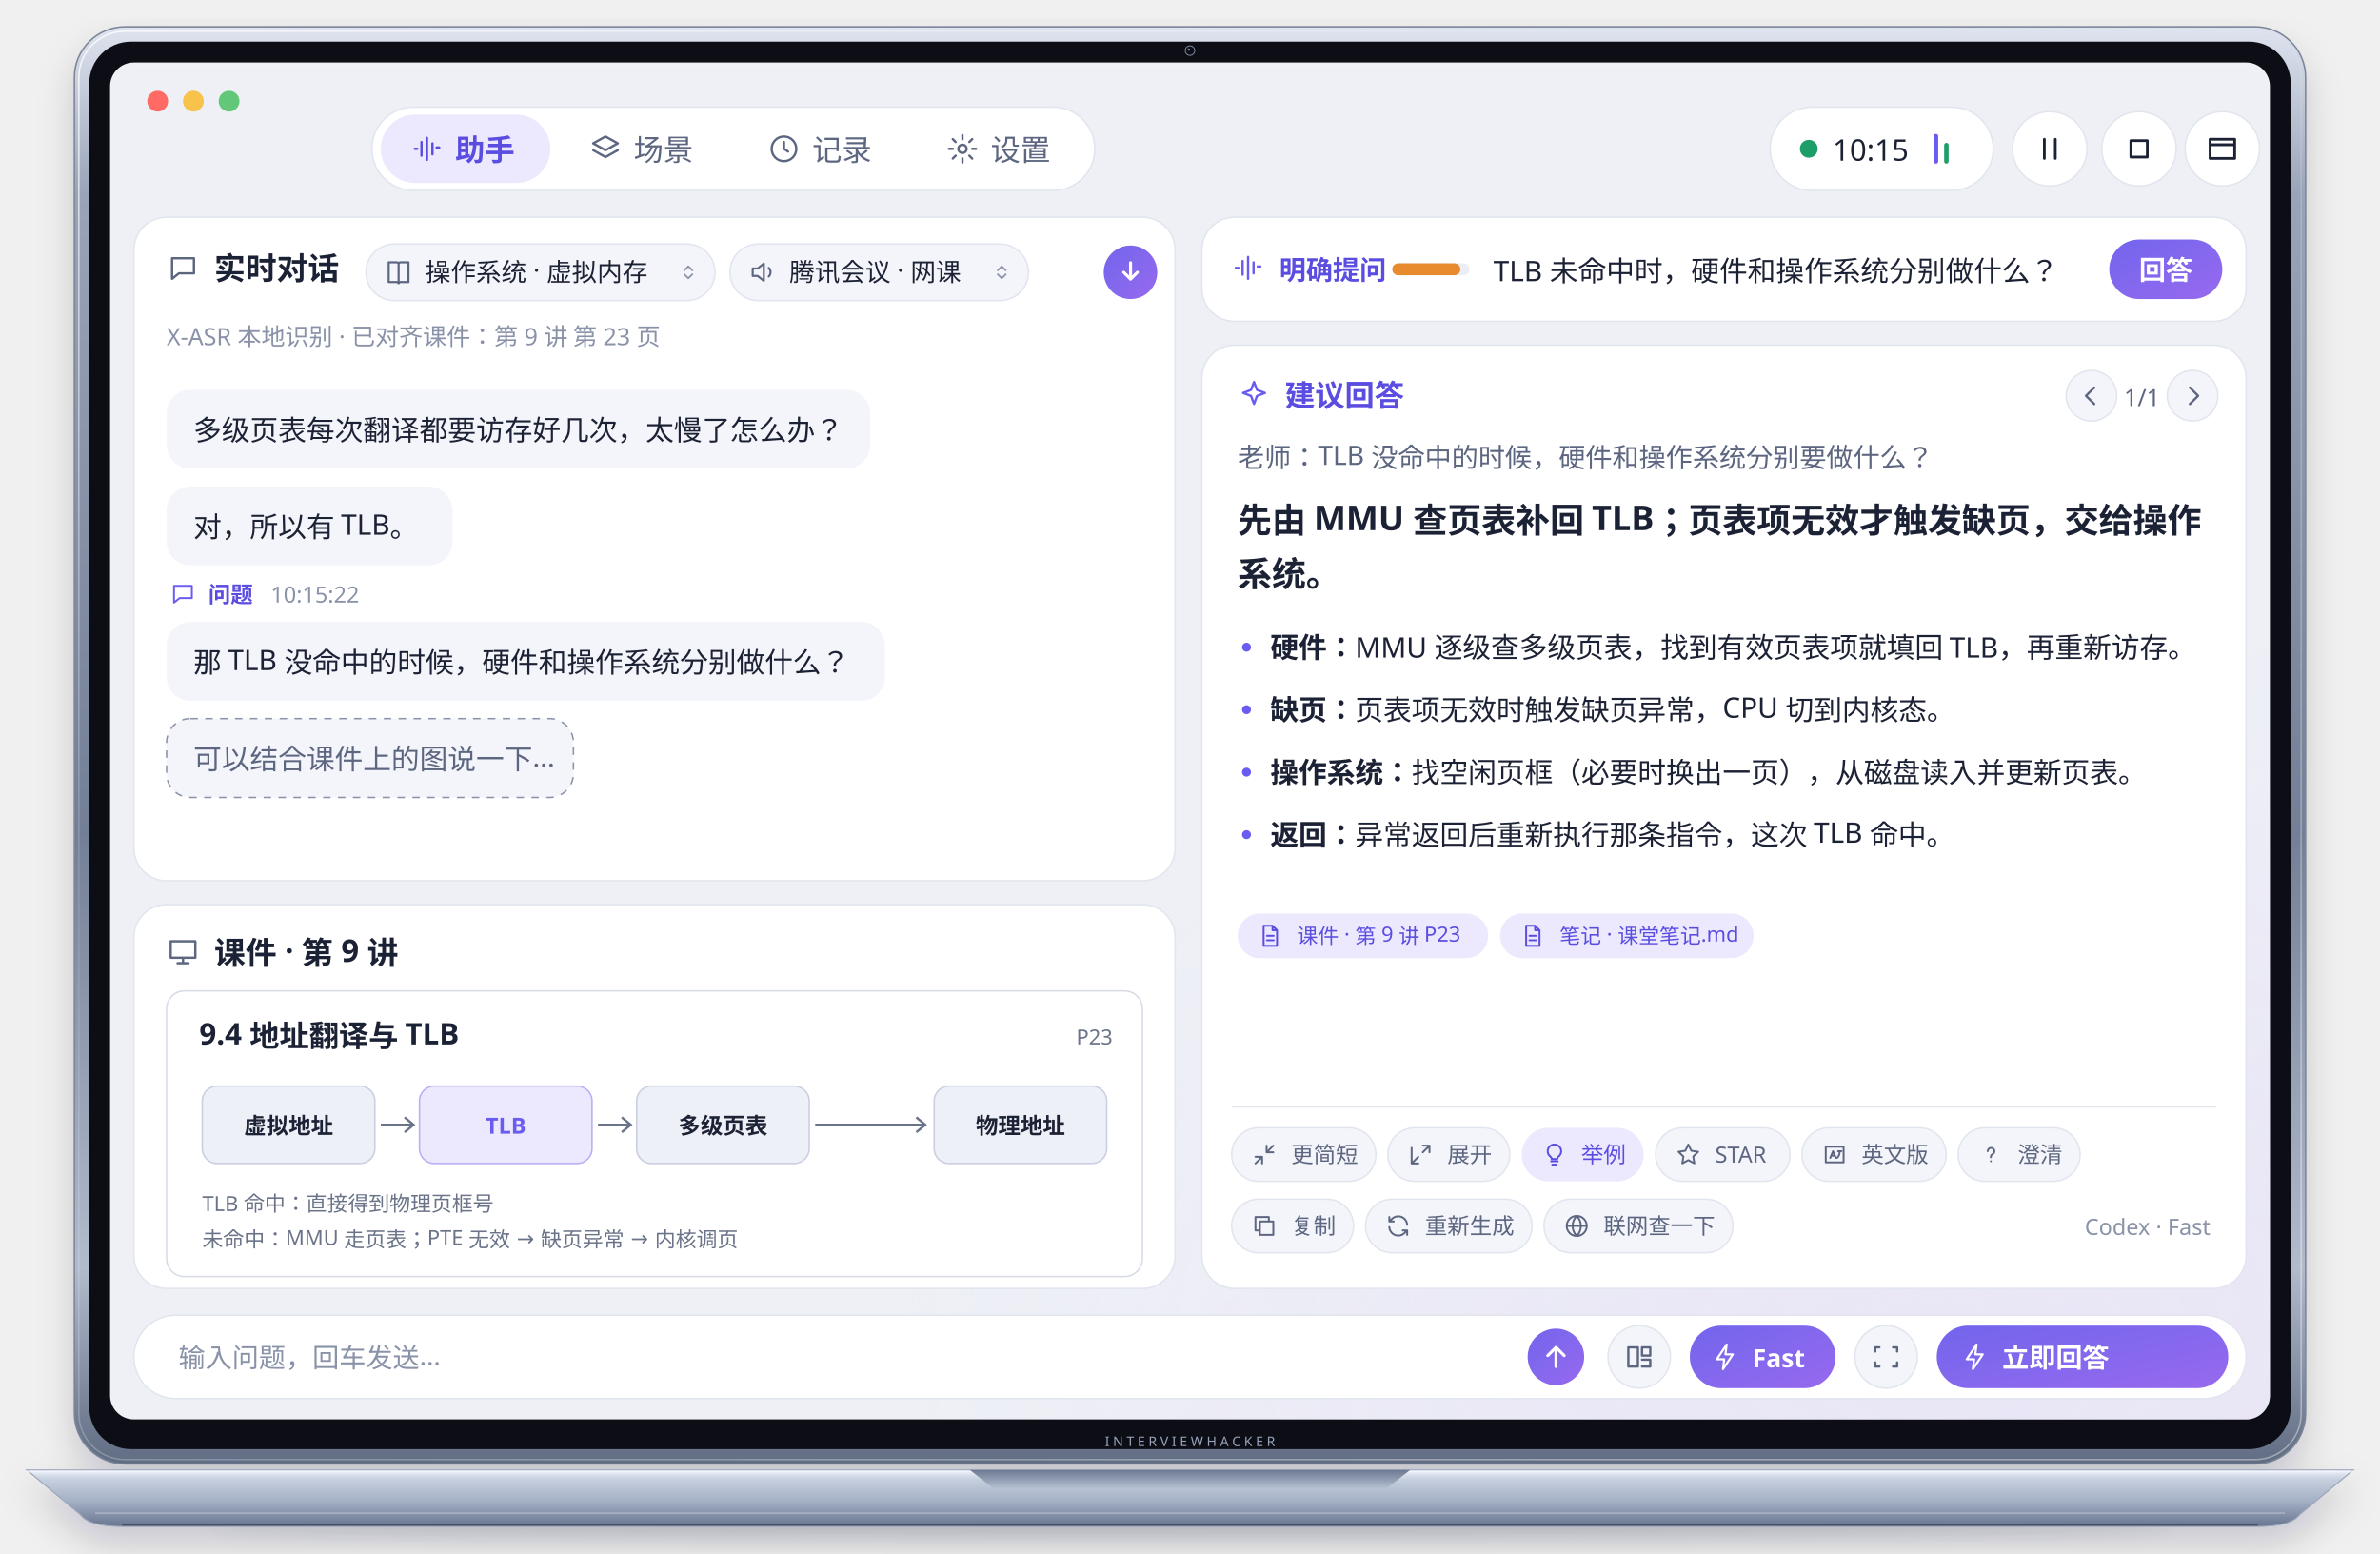
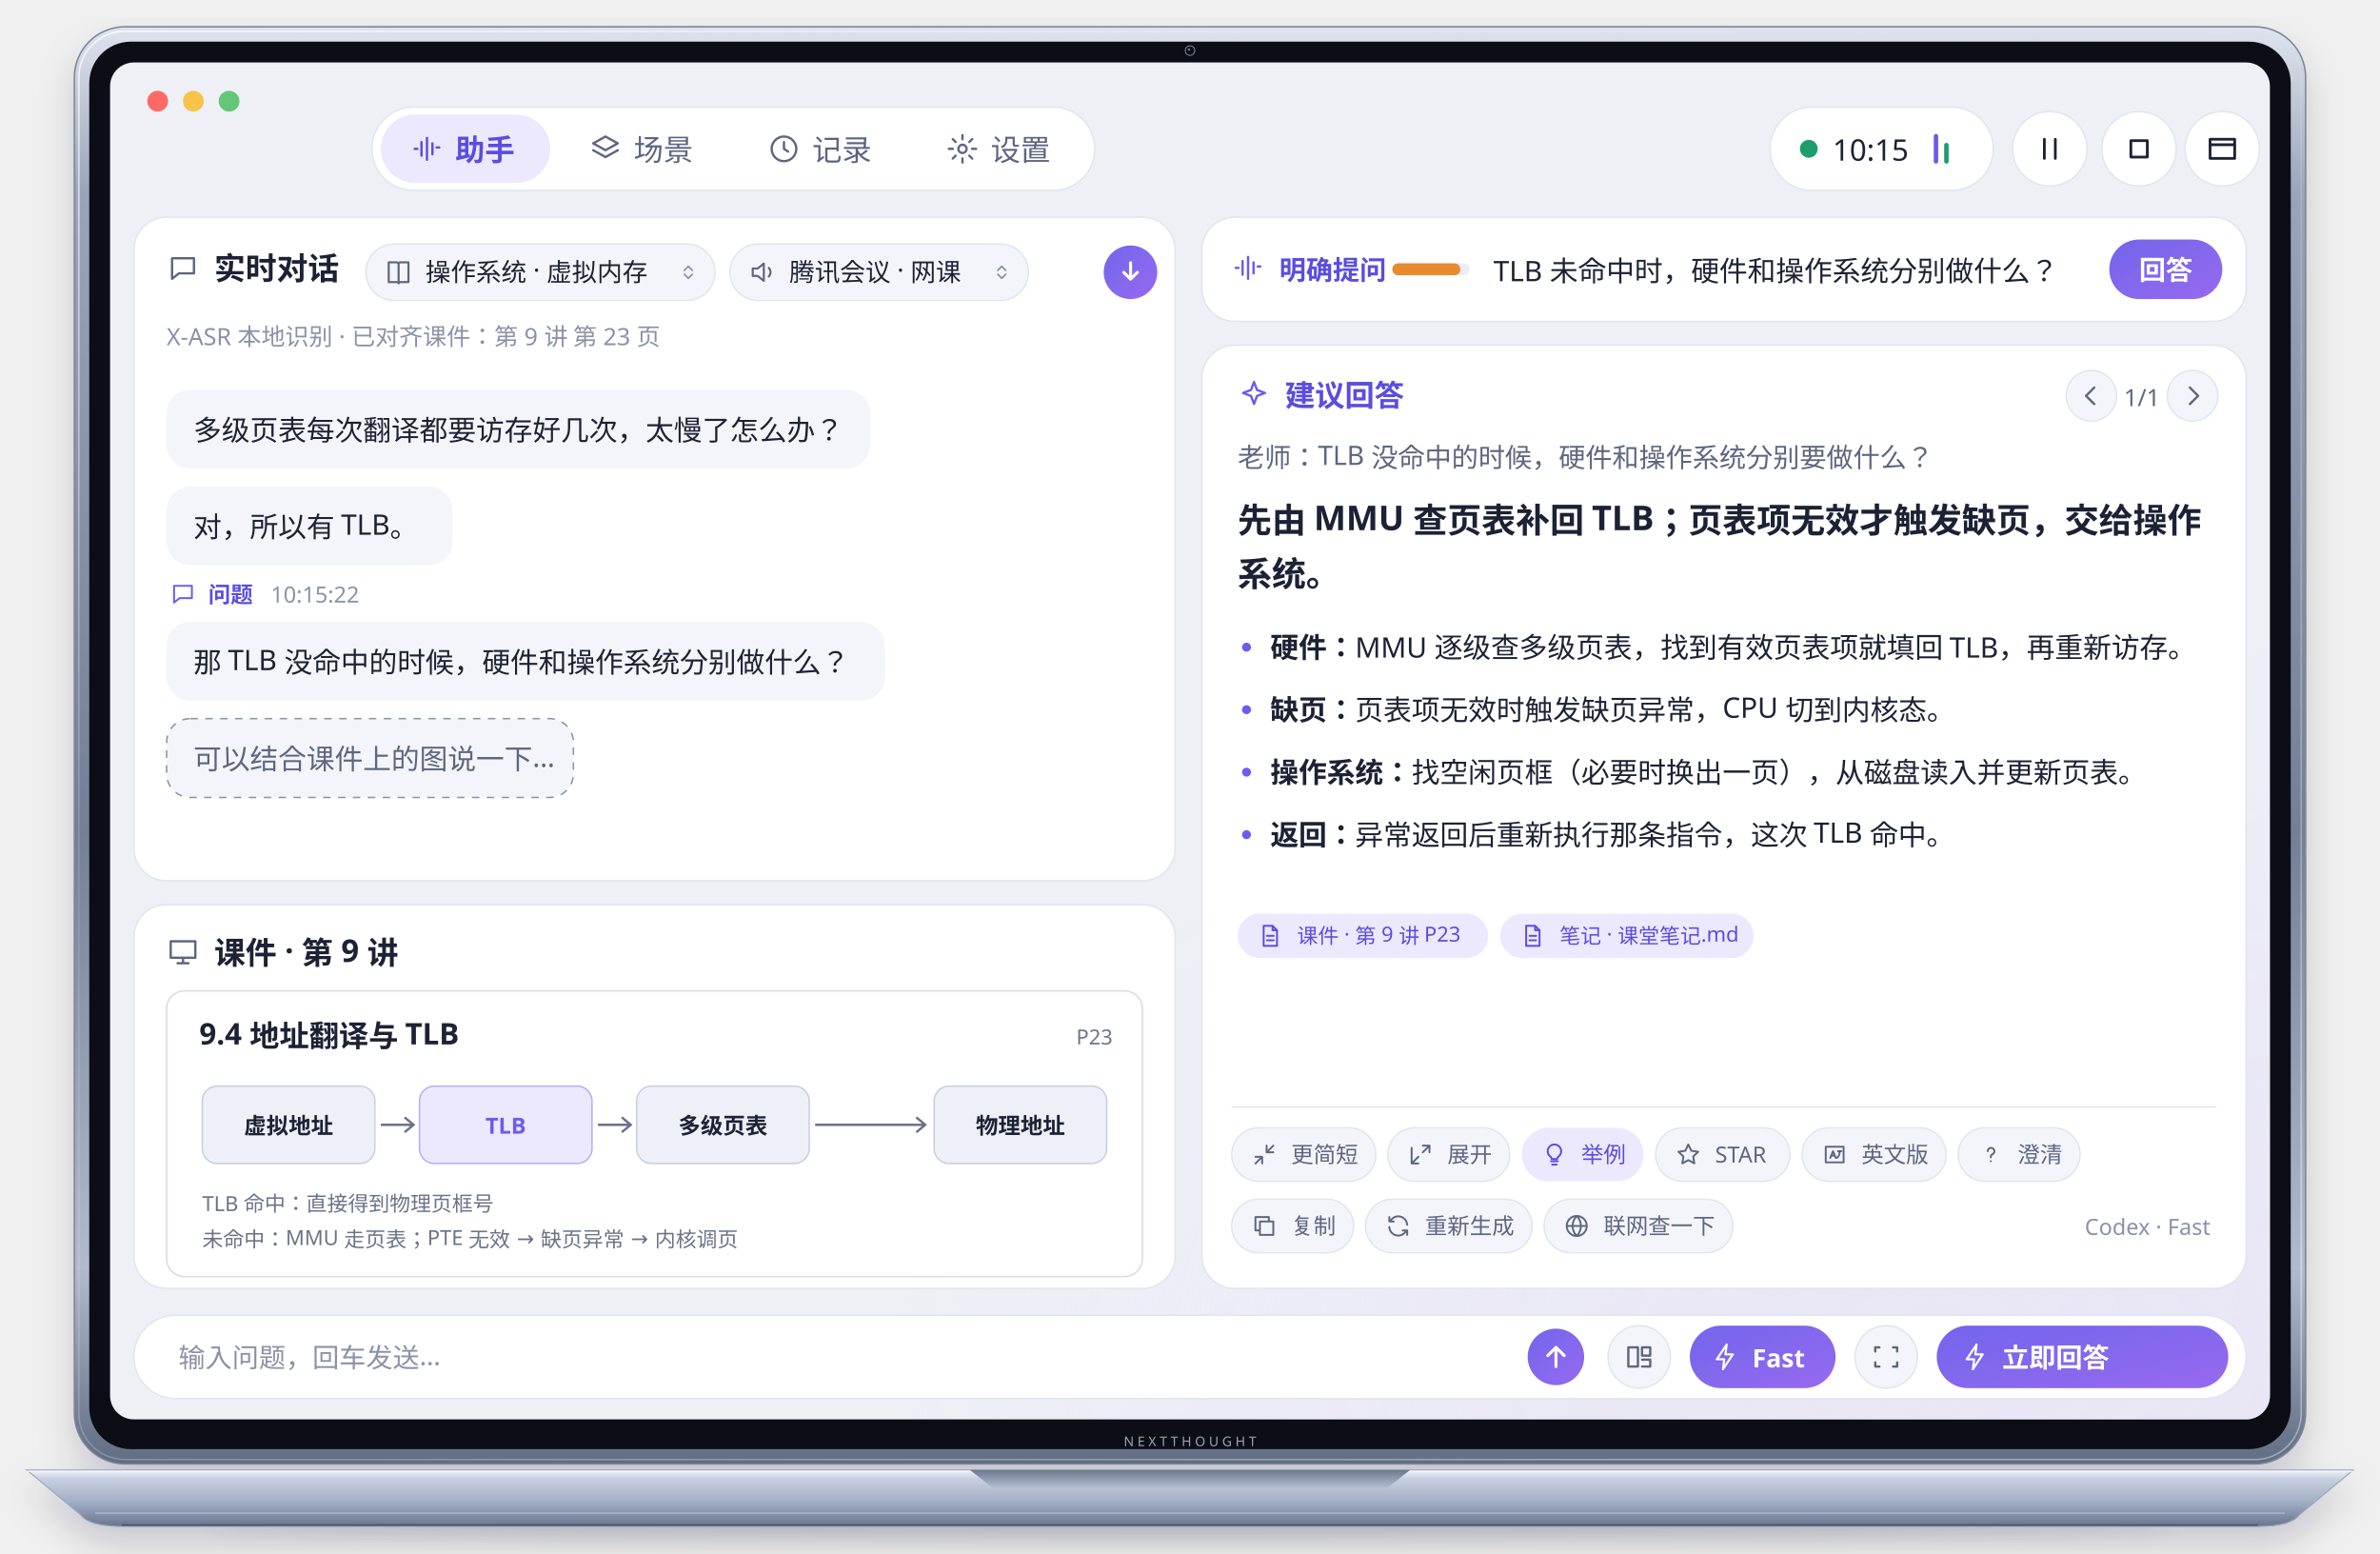
<svg xmlns="http://www.w3.org/2000/svg" width="1600" height="1044" viewBox="0 0 1600 1044" fill="none">
  <defs>
    <linearGradient id="accent" x1="0" y1="0" x2="1" y2="1">
      <stop stop-color="#7265ed" />
      <stop offset="1" stop-color="#9769ee" />
    </linearGradient>
    <linearGradient id="canvas" x1="0" y1="0" x2="1" y2="1">
      <stop stop-color="#eef0f6" />
      <stop offset=".7" stop-color="#eef0f6" />
      <stop offset="1" stop-color="#e9e6f6" />
    </linearGradient>
    <radialGradient id="corner-glow">
      <stop stop-color="#e9e6f6" stop-opacity=".85" />
      <stop offset="1" stop-color="#e9e6f6" stop-opacity="0" />
    </radialGradient>
    <linearGradient id="room" x1="0" y1="0" x2="1" y2="1">
      <stop stop-color="#3a4258" />
      <stop offset="1" stop-color="#1f2434" />
    </linearGradient>
    <linearGradient id="metal" x1="0" y1="0" x2="0" y2="1">
      <stop stop-color="#e1e6f1" />
      <stop offset=".12" stop-color="#9aa4b8" />
      <stop offset=".56" stop-color="#737f96" />
      <stop offset=".86" stop-color="#b2bbcc" />
      <stop offset="1" stop-color="#5d6980" />
    </linearGradient>
    <linearGradient id="rim-light" x1="0" y1="0" x2=".7" y2="1">
      <stop stop-color="#fff" stop-opacity=".8" />
      <stop offset=".42" stop-color="#e0e8fb" stop-opacity=".14" />
      <stop offset="1" stop-color="#fff" stop-opacity=".4" />
    </linearGradient>
    <linearGradient id="base" x1="0" y1="0" x2="0" y2="1">
      <stop stop-color="#f0f3fa" />
      <stop offset=".16" stop-color="#c7d0df" />
      <stop offset=".55" stop-color="#a4b0c5" />
      <stop offset="1" stop-color="#67758f" />
    </linearGradient>
    <linearGradient id="notch" x1="0" y1="0" x2="0" y2="1">
      <stop stop-color="#6c7991" />
      <stop offset="1" stop-color="#b8c3d5" />
    </linearGradient>
    <clipPath id="display">
      <rect x="74" y="42" width="1452" height="912" rx="16" />
    </clipPath>
    <filter id="device-shadow" x="-8%" y="-6%" width="116%" height="126%">
      <feDropShadow dx="0" dy="12" stdDeviation="12" flood-color="#0d1426" flood-opacity=".17" />
    </filter>
    <filter id="contact-shadow" x="-10%" y="-100%" width="120%" height="300%">
      <feGaussianBlur stdDeviation="6" />
    </filter>
    <filter id="card-shadow" x="-20%" y="-20%" width="140%" height="160%">
      <feDropShadow dx="0" dy="18" stdDeviation="20" flood-color="#05070d" flood-opacity=".45" />
    </filter>
    <filter id="phone-shadow" x="-20%" y="-10%" width="140%" height="130%">
      <feDropShadow dx="0" dy="12" stdDeviation="10" flood-color="#0d1426" flood-opacity=".18" />
    </filter>
  </defs>
  <g font-family="'HarmonyOS Sans SC','PingFang SC','Microsoft YaHei',sans-serif" text-rendering="geometricPrecision">
    <ellipse cx="800" cy="1026" rx="660" ry="6" fill="#101626" opacity=".16" filter="url(#contact-shadow)" />
    <g filter="url(#device-shadow)">
      <rect x="50" y="18" width="1500" height="966" rx="34" fill="url(#metal)" stroke="#7b8498" />
      <rect x="53" y="21" width="1494" height="960" rx="31" fill="none" stroke="url(#rim-light)" />
      <rect x="60" y="28" width="1480" height="946" rx="28" fill="#0c0f16" stroke="none" />
      <circle cx="800" cy="34" r="3.2" fill="#090d15" stroke="#8491aa" stroke-width=".6" />
      <circle cx="799.3" cy="33.3" r=".8" fill="#7186a5" />
      <g clip-path="url(#display)">
        <rect x="74" y="42" width="1452" height="912" rx="16" fill="url(#canvas)" stroke="none" />
        <ellipse cx="1300" cy="900" rx="700" ry="420" fill="url(#corner-glow)" />
        <circle cx="106" cy="68" r="7" fill="#ff6a65" />
        <circle cx="130" cy="68" r="7" fill="#f8c34b" />
        <circle cx="154" cy="68" r="7" fill="#62c878" />
        <rect x="250" y="72" width="486" height="56" rx="28" fill="#ffffff" stroke="#e1e5ee" />
        <rect x="256" y="77" width="114" height="46" rx="23" fill="#ece9ff" stroke="none" />
        <g transform="translate(276 89) scale(0.92)" fill="none" stroke="#5a4de0" stroke-width="1.7" stroke-linecap="round" stroke-linejoin="round">
          <path d="M3 12h2m3-5v10m4-13v16m4-12v8m3-5h2" />
        </g>
        <text x="306" y="108" font-size="20" font-weight="600" fill="#5a4de0">助手</text>
        <g transform="translate(396 89) scale(0.92)" fill="none" stroke="#5d6680" stroke-width="1.7" stroke-linecap="round" stroke-linejoin="round">
          <path d="m12 3 9 5-9 5-9-5zM3 13l9 5 9-5" />
        </g>
        <text x="426" y="108" font-size="20" font-weight="500" fill="#5d6680">场景</text>
        <g transform="translate(516 89) scale(0.92)" fill="none" stroke="#5d6680" stroke-width="1.7" stroke-linecap="round" stroke-linejoin="round">
          <path d="M12 7v5l3 2M21 12a9 9 0 1 1-18 0 9 9 0 0 1 18 0" />
        </g>
        <text x="546" y="108" font-size="20" font-weight="500" fill="#5d6680">记录</text>
        <g transform="translate(636 89) scale(0.92)" fill="none" stroke="#5d6680" stroke-width="1.7" stroke-linecap="round" stroke-linejoin="round">
          <path d="M12 9a3 3 0 1 0 0 6 3 3 0 0 0 0-6M12 2v3m0 14v3M2 12h3m14 0h3M4.9 4.9l2.1 2.1m10 10 2.1 2.1M4.9 19.1 7 17M17 7l2.1-2.1" />
        </g>
        <text x="666" y="108" font-size="20" font-weight="500" fill="#5d6680">设置</text>
        <rect x="1190" y="72" width="150" height="56" rx="28" fill="#ffffff" stroke="#e1e5ee" />
        <circle cx="1216" cy="100" r="6" fill="#1f9d6a" />
        <text x="1232" y="108" font-size="20" font-weight="500" fill="#1f2335">10:15</text>
        <rect x="1300" y="90" width="3" height="20" rx="1.5" fill="#6a5cf0" stroke="none" />
        <rect x="1307" y="96" width="3" height="14" rx="1.5" fill="#1f9d6a" stroke="none" />
        <circle cx="1378" cy="100" r="25" fill="#ffffff" stroke="#e1e5ee" />
        <g transform="translate(1367 89) scale(0.92)" fill="none" stroke="#1f2335" stroke-width="2" stroke-linecap="round" stroke-linejoin="round">
          <path d="M8 5v14M16 5v14" />
        </g>
        <circle cx="1438" cy="100" r="25" fill="#ffffff" stroke="#e1e5ee" />
        <g transform="translate(1427 89) scale(0.92)" fill="none" stroke="#1f2335" stroke-width="2" stroke-linecap="round" stroke-linejoin="round">
          <path d="M6 6h12v12H6z" />
        </g>
        <circle cx="1494" cy="100" r="25" fill="#ffffff" stroke="#e1e5ee" />
        <g transform="translate(1483 89) scale(0.92)" fill="none" stroke="#1f2335" stroke-width="2" stroke-linecap="round" stroke-linejoin="round">
          <path d="M3 5h18v14H3zM3 9h18" />
        </g>
        <rect x="90" y="146" width="700" height="446" rx="22" fill="#ffffff" stroke="#e1e5ee" />
        <g transform="translate(112 169) scale(0.92)" fill="none" stroke="#5d6680" stroke-width="1.7" stroke-linecap="round" stroke-linejoin="round">
          <path d="M4 5h16v11H9l-5 4z" />
        </g>
        <text x="144" y="188" font-size="21" font-weight="600" fill="#1f2335">实时对话</text>
        <rect x="246" y="164" width="234.7" height="38" rx="19" fill="#f4f5fa" stroke="#e1e5ee" />
        <g transform="translate(258 173) scale(0.83)" fill="none" stroke="#5d6680" stroke-width="1.7" stroke-linecap="round" stroke-linejoin="round">
          <path d="M4 4h7l1 1 1-1h7v16h-7l-1 1-1-1H4zM12 5v16" />
        </g>
        <text x="286" y="189" font-size="17" font-weight="500" fill="#1f2335">操作系统 · 虚拟内存</text>
        <g transform="translate(454.7 175) scale(0.67)" fill="none" stroke="#8a92a8" stroke-width="1.7" stroke-linecap="round" stroke-linejoin="round">
          <path d="m8 10 4-4 4 4M8 14l4 4 4-4" />
        </g>
        <rect x="490.7" y="164" width="200.7" height="38" rx="19" fill="#f4f5fa" stroke="#e1e5ee" />
        <g transform="translate(502.7 173) scale(0.83)" fill="none" stroke="#5d6680" stroke-width="1.7" stroke-linecap="round" stroke-linejoin="round">
          <path d="M4 9h4l5-4v14l-5-4H4zM17 8.5a5 5 0 0 1 0 7" />
        </g>
        <text x="530.7" y="189" font-size="17" font-weight="500" fill="#1f2335">腾讯会议 · 网课</text>
        <g transform="translate(665.4 175) scale(0.67)" fill="none" stroke="#8a92a8" stroke-width="1.7" stroke-linecap="round" stroke-linejoin="round">
          <path d="m8 10 4-4 4 4M8 14l4 4 4-4" />
        </g>
        <circle cx="760" cy="183" r="18" fill="url(#accent)" />
        <g transform="translate(749 172) scale(0.92)" fill="none" stroke="#fff" stroke-width="2.2" stroke-linecap="round" stroke-linejoin="round">
          <path d="M12 5v12m-5-5 5 5 5-5" />
        </g>
        <text x="112" y="232" font-size="16" font-weight="400" fill="#8a92a8">X-ASR 本地识别 · 已对齐课件：第 9 讲 第 23 页</text>
        <rect x="112" y="262" width="473" height="53" rx="16" fill="#f4f5fa" stroke="none" />
        <text x="130" y="296" font-size="19" fill="#1f2335" font-weight="400">多级页表每次翻译都要访存好几次，太慢了怎么办？</text>
        <rect x="112" y="327" width="192.18" height="53" rx="16" fill="#f4f5fa" stroke="none" />
        <text x="130" y="361" font-size="19" fill="#1f2335" font-weight="400">对，所以有 TLB。</text>
        <g transform="translate(114 390) scale(0.75)" fill="none" stroke="#6a5cf0" stroke-width="1.7" stroke-linecap="round" stroke-linejoin="round">
          <path d="M4 5h16v11H9l-5 4z" />
        </g>
        <text x="140" y="405" font-size="15" font-weight="600" fill="#5a4de0">问题</text>
        <text x="182" y="405" font-size="15" font-weight="400" fill="#8a92a8">10:15:22</text>
        <rect x="112" y="418" width="482.88" height="53" rx="16" fill="#f4f5fa" stroke="none" />
        <text x="130" y="452" font-size="19" fill="#1f2335" font-weight="400">那 TLB 没命中的时候，硬件和操作系统分别做什么？</text>
        <rect x="112" y="483" width="273.5" height="53" rx="16" fill="#f4f5fa" stroke="#8a92a8" stroke-dasharray="5 5" />
        <text x="130" y="517" font-size="19" fill="#5d6680" font-weight="400">可以结合课件上的图说一下…</text>
        <rect x="90" y="608" width="700" height="258" rx="22" fill="#ffffff" stroke="#e1e5ee" />
        <g transform="translate(112 629) scale(0.92)" fill="none" stroke="#5d6680" stroke-width="1.7" stroke-linecap="round" stroke-linejoin="round">
          <path d="M3 4h18v12H3zM12 16v4M8 20h8" />
        </g>
        <text x="144" y="648" font-size="21" font-weight="600" fill="#1f2335">课件 · 第 9 讲</text>
        <rect x="112" y="666" width="656" height="192" rx="12" fill="#ffffff" stroke="#d7dbe6" />
        <text x="134" y="702" font-size="20" font-weight="600" fill="#1f2335">9.4  地址翻译与 TLB</text>
        <text x="748" y="702" font-size="14" font-weight="500" fill="#6a7388" text-anchor="end">P23</text>
        <rect x="136" y="730" width="116" height="52" rx="10" fill="#eef0f8" stroke="#c9cee0" />
        <text x="194" y="762" font-size="15" font-weight="600" fill="#1f2335" text-anchor="middle">虚拟地址</text>
        <path d="M256 756H278m-6-5 6 5-6 5" stroke="#6a7388" stroke-width="1.6" fill="none" />
        <rect x="282" y="730" width="116" height="52" rx="10" fill="#ece9ff" stroke="#b8aef5" />
        <text x="340" y="762" font-size="15" font-weight="600" fill="#6a5cf0" text-anchor="middle">TLB</text>
        <path d="M402 756H424m-6-5 6 5-6 5" stroke="#6a7388" stroke-width="1.6" fill="none" />
        <rect x="428" y="730" width="116" height="52" rx="10" fill="#eef0f8" stroke="#c9cee0" />
        <text x="486" y="762" font-size="15" font-weight="600" fill="#1f2335" text-anchor="middle">多级页表</text>
        <path d="M548 756H622m-6-5 6 5-6 5" stroke="#6a7388" stroke-width="1.6" fill="none" />
        <rect x="628" y="730" width="116" height="52" rx="10" fill="#eef0f8" stroke="#c9cee0" />
        <text x="686" y="762" font-size="15" font-weight="600" fill="#1f2335" text-anchor="middle">物理地址</text>
        <text x="136" y="814" font-size="14" font-weight="400" fill="#6a7388">TLB 命中：直接得到物理页框号</text>
        <text x="136" y="838" font-size="14" font-weight="400" fill="#6a7388">未命中：MMU 走页表；PTE 无效 → 缺页异常 → 内核调页</text>
        <rect x="808" y="146" width="702" height="70" rx="22" fill="#ffffff" stroke="#e1e5ee" />
        <g transform="translate(828 169) scale(0.92)" fill="none" stroke="#6a5cf0" stroke-width="1.7" stroke-linecap="round" stroke-linejoin="round">
          <path d="M3 12h2m3-5v10m4-13v16m4-12v8m3-5h2" />
        </g>
        <text x="860" y="188" font-size="18" font-weight="600" fill="#5a4de0">明确提问</text>
        <rect x="936" y="177" width="52" height="8" rx="4" fill="#eceef6" stroke="none" />
        <rect x="936" y="177" width="45.76" height="8" rx="4" fill="#e88a2e" stroke="none" />
        <text x="1004" y="189" font-size="19" font-weight="500" fill="#1f2335">TLB 未命中时，硬件和操作系统分别做什么？</text>
        <rect x="1418" y="161" width="76" height="40" rx="20" fill="url(#accent)" stroke="none" />
        <text x="1456" y="188" font-size="18" font-weight="600" fill="#fff" text-anchor="middle">回答</text>
        <rect x="808" y="232" width="702" height="634" rx="22" fill="#ffffff" stroke="#e1e5ee" />
        <g transform="translate(832 254) scale(0.92)" fill="none" stroke="#6a5cf0" stroke-width="1.7" stroke-linecap="round" stroke-linejoin="round">
          <path d="m12 3 2.2 5.8L20 11l-5.8 2.2L12 19l-2.2-5.8L4 11l5.8-2.2z" />
        </g>
        <text x="864" y="273" font-size="20" font-weight="600" fill="#5a4de0">建议回答</text>
        <circle cx="1406" cy="266" r="17" fill="#f4f5fa" stroke="#e1e5ee" />
        <g transform="translate(1395 255) scale(0.92)" fill="none" stroke="#5d6680" stroke-width="1.7" stroke-linecap="round" stroke-linejoin="round">
          <path d="m14 6-6 6 6 6" />
        </g>
        <text x="1440" y="273" font-size="16" font-weight="500" fill="#5d6680" text-anchor="middle">1/1</text>
        <circle cx="1474" cy="266" r="17" fill="#f4f5fa" stroke="#e1e5ee" />
        <g transform="translate(1463 255) scale(0.92)" fill="none" stroke="#5d6680" stroke-width="1.7" stroke-linecap="round" stroke-linejoin="round">
          <path d="m10 6 6 6-6 6" />
        </g>
        <text x="832" y="314" font-size="18" fill="#5d6680" font-weight="400">老师：TLB 没命中的时候，硬件和操作系统分别要做什么？</text>
        <text x="832" y="358" font-size="23" fill="#1f2335" font-weight="400">
          <tspan font-weight="600" fill="#1f2335">先由 MMU 查页表补回 TLB；页表项无效才触发缺页，交给操作</tspan>
        </text>
        <text x="832" y="394" font-size="23" fill="#1f2335" font-weight="400">
          <tspan font-weight="600" fill="#1f2335">系统。</tspan>
        </text>
        <circle cx="838" cy="435" r="3" fill="#6a5cf0" />
        <text x="854" y="442" font-size="19" fill="#1f2335" font-weight="400">
          <tspan font-weight="600" fill="#1f2335">硬件：</tspan>MMU 逐级查多级页表，找到有效页表项就填回 TLB，再重新访存。</text>
        <circle cx="838" cy="477" r="3" fill="#6a5cf0" />
        <text x="854" y="484" font-size="19" fill="#1f2335" font-weight="400">
          <tspan font-weight="600" fill="#1f2335">缺页：</tspan>页表项无效时触发缺页异常，CPU 切到内核态。</text>
        <circle cx="838" cy="519" r="3" fill="#6a5cf0" />
        <text x="854" y="526" font-size="19" fill="#1f2335" font-weight="400">
          <tspan font-weight="600" fill="#1f2335">操作系统：</tspan>找空闲页框（必要时换出一页），从磁盘读入并更新页表。</text>
        <circle cx="838" cy="561" r="3" fill="#6a5cf0" />
        <text x="854" y="568" font-size="19" fill="#1f2335" font-weight="400">
          <tspan font-weight="600" fill="#1f2335">返回：</tspan>异常返回后重新执行那条指令，这次 TLB 命中。</text>
        <rect x="832" y="614" width="168.48" height="30" rx="15" fill="#ece9ff" stroke="none" />
        <g transform="translate(845 620) scale(0.75)" fill="none" stroke="#5a4de0" stroke-width="1.7" stroke-linecap="round" stroke-linejoin="round">
          <path d="M6 3h8l4 4v14H6zM14 3v4h4M9 12h6M9 16h6" />
        </g>
        <text x="872" y="634.04" font-size="14" font-weight="500" fill="#5a4de0">课件 · 第 9 讲 P23</text>
        <rect x="1008.48" y="614" width="170.44" height="30" rx="15" fill="#ece9ff" stroke="none" />
        <g transform="translate(1021.48 620) scale(0.75)" fill="none" stroke="#5a4de0" stroke-width="1.7" stroke-linecap="round" stroke-linejoin="round">
          <path d="M6 3h8l4 4v14H6zM14 3v4h4M9 12h6M9 16h6" />
        </g>
        <text x="1048.48" y="634.04" font-size="14" font-weight="500" fill="#5a4de0">笔记 · 课堂笔记.md</text>
        <path d="M828 744L1490 744" stroke="#e1e5ee" />
        <rect x="828" y="758" width="97" height="36" rx="18" fill="#f4f5fa" stroke="#e1e5ee" />
        <g transform="translate(841 767) scale(0.75)" fill="none" stroke="#5d6680" stroke-width="1.7" stroke-linecap="round" stroke-linejoin="round">
          <path d="M4 14h6v6M20 10h-6V4M14 10l6-6M4 20l6-6" />
        </g>
        <text x="868" y="781.4" font-size="15" font-weight="500" fill="#5d6680">更简短</text>
        <rect x="933" y="758" width="82" height="36" rx="18" fill="#f4f5fa" stroke="#e1e5ee" />
        <g transform="translate(946 767) scale(0.75)" fill="none" stroke="#5d6680" stroke-width="1.7" stroke-linecap="round" stroke-linejoin="round">
          <path d="M14 4h6v6M10 20H4v-14M20 4l-6 6M4 20l6-6" />
        </g>
        <text x="973" y="781.4" font-size="15" font-weight="500" fill="#5d6680">展开</text>
        <rect x="1023" y="758" width="82" height="36" rx="18" fill="#ece9ff" stroke="none" />
        <g transform="translate(1036 767) scale(0.75)" fill="none" stroke="#5a4de0" stroke-width="1.7" stroke-linecap="round" stroke-linejoin="round">
          <path d="M9 18h6M10 21h4M12 3a6 6 0 0 0-3.5 10.9c.6.5 1 1.2 1 2.1h5c0-.9.4-1.6 1-2.1A6 6 0 0 0 12 3" />
        </g>
        <text x="1063" y="781.4" font-size="15" font-weight="500" fill="#5a4de0">举例</text>
        <rect x="1113" y="758" width="90.4" height="36" rx="18" fill="#f4f5fa" stroke="#e1e5ee" />
        <g transform="translate(1126 767) scale(0.75)" fill="none" stroke="#5d6680" stroke-width="1.7" stroke-linecap="round" stroke-linejoin="round">
          <path d="m12 3 2.7 5.6 6.1.9-4.4 4.3 1 6.1L12 17l-5.4 2.9 1-6.1-4.4-4.3 6.1-.9z" />
        </g>
        <text x="1153" y="781.4" font-size="15" font-weight="500" fill="#5d6680">STAR</text>
        <rect x="1211.4" y="758" width="97" height="36" rx="18" fill="#f4f5fa" stroke="#e1e5ee" />
        <g transform="translate(1224.4 767) scale(0.75)" fill="none" stroke="#5d6680" stroke-width="1.7" stroke-linecap="round" stroke-linejoin="round">
          <path d="M4 5h16v14H4zM8 15l2.5-6 2.5 6M8.8 13h3.4M15 9h3M16.5 9c0 3-1 5-2.5 6" />
        </g>
        <text x="1251.4" y="781.4" font-size="15" font-weight="500" fill="#5d6680">英文版</text>
        <rect x="1316.4" y="758" width="82" height="36" rx="18" fill="#f4f5fa" stroke="#e1e5ee" />
        <g transform="translate(1329.4 767) scale(0.75)" fill="none" stroke="#5d6680" stroke-width="1.7" stroke-linecap="round" stroke-linejoin="round">
          <path d="M9.2 9a3 3 0 1 1 4.3 2.7c-.9.4-1.5 1.2-1.5 2.2v.6M12 18h.01" />
        </g>
        <text x="1356.4" y="781.4" font-size="15" font-weight="500" fill="#5d6680">澄清</text>
        <rect x="828" y="806" width="82" height="36" rx="18" fill="#f4f5fa" stroke="#e1e5ee" />
        <g transform="translate(841 815) scale(0.75)" fill="none" stroke="#5d6680" stroke-width="1.7" stroke-linecap="round" stroke-linejoin="round">
          <path d="M8 8h12v12H8zM16 8V4H4v12h4" />
        </g>
        <text x="868" y="829.4" font-size="15" font-weight="500" fill="#5d6680">复制</text>
        <rect x="918" y="806" width="112" height="36" rx="18" fill="#f4f5fa" stroke="#e1e5ee" />
        <g transform="translate(931 815) scale(0.75)" fill="none" stroke="#5d6680" stroke-width="1.7" stroke-linecap="round" stroke-linejoin="round">
          <path d="M20 11a8 8 0 0 0-14-4.9L4 8M4 4v4h4M4 13a8 8 0 0 0 14 4.9L20 16m0 4v-4h-4" />
        </g>
        <text x="958" y="829.4" font-size="15" font-weight="500" fill="#5d6680">重新生成</text>
        <rect x="1038" y="806" width="127" height="36" rx="18" fill="#f4f5fa" stroke="#e1e5ee" />
        <g transform="translate(1051 815) scale(0.75)" fill="none" stroke="#5d6680" stroke-width="1.7" stroke-linecap="round" stroke-linejoin="round">
          <path d="M21 12a9 9 0 1 1-18 0 9 9 0 0 1 18 0M3 12h18M12 3c2.5 2.6 3.7 5.6 3.7 9s-1.2 6.4-3.7 9c-2.5-2.6-3.7-5.6-3.7-9S9.5 5.6 12 3" />
        </g>
        <text x="1078" y="829.4" font-size="15" font-weight="500" fill="#5d6680">联网查一下</text>
        <text x="1486" y="830" font-size="15" font-weight="400" fill="#8a92a8" text-anchor="end">Codex · Fast</text>
        <rect x="90" y="884" width="1420" height="56" rx="28" fill="#ffffff" stroke="#e1e5ee" />
        <text x="120" y="919" font-size="18" font-weight="400" fill="#8a92a8">输入问题，回车发送…</text>
        <circle cx="1046" cy="912" r="19" fill="url(#accent)" />
        <g transform="translate(1035 901) scale(0.92)" fill="none" stroke="#fff" stroke-width="2.2" stroke-linecap="round" stroke-linejoin="round">
          <path d="M12 19V5m-6 6 6-6 6 6" />
        </g>
        <circle cx="1102" cy="912" r="21" fill="#f4f5fa" stroke="#e1e5ee" />
        <g transform="translate(1091 901) scale(0.92)" fill="none" stroke="#5d6680" stroke-width="1.7" stroke-linecap="round" stroke-linejoin="round">
          <path d="M4 5h7v14H4zM14 5h6v6h-6zM14 14h6v5h-6" />
        </g>
        <rect x="1136" y="891" width="98" height="42" rx="21" fill="url(#accent)" stroke="none" />
        <g transform="translate(1150 902) scale(0.83)" fill="none" stroke="#fff" stroke-width="1.7" stroke-linecap="round" stroke-linejoin="round">
          <path d="M13 2 5 14h6l-1 8 8-12h-6z" />
        </g>
        <text x="1178" y="919" font-size="17" font-weight="600" fill="#fff">Fast</text>
        <circle cx="1268" cy="912" r="21" fill="#f4f5fa" stroke="#e1e5ee" />
        <g transform="translate(1257 901) scale(0.92)" fill="none" stroke="#5d6680" stroke-width="1.7" stroke-linecap="round" stroke-linejoin="round">
          <path d="M4 8V5h3M17 5h3v3M20 16v3h-3M7 19H4v-3" />
        </g>
        <rect x="1302" y="891" width="196" height="42" rx="21" fill="url(#accent)" stroke="none" />
        <g transform="translate(1318 902) scale(0.83)" fill="none" stroke="#fff" stroke-width="1.7" stroke-linecap="round" stroke-linejoin="round">
          <path d="M13 2 5 14h6l-1 8 8-12h-6z" />
        </g>
        <text x="1346" y="919" font-size="18" font-weight="600" fill="#fff">立即回答</text>
      </g>
      <path d="M88 44H1511" stroke="#fff" stroke-opacity=".14" />
-       <text x="800" y="972" font-size="9" font-weight="500" fill="#98a3ba" text-anchor="middle">I N T E R V I E W H A C K E R</text>
+       <text x="800" y="972" font-size="9" font-weight="500" fill="#98a3ba" text-anchor="middle">N E X T T H O U G H T</text>
      <path d="M18 988H1582L1546 1018Q1540 1026 1518 1026H82Q60 1026 54 1018Z" fill="url(#base)" stroke="#9ca6bb" stroke-width=".8" />
      <path d="M18 989H1582" stroke="#f4f6fd" stroke-opacity=".8" />
      <path d="M652 988H948L934 999Q932 1001 926 1001H674Q668 1001 666 999Z" fill="url(#notch)" />
      <path d="M64 1017H1536" stroke="#f0f3fc" stroke-opacity=".34" />
      <path d="M82 1025H1518" stroke="#3a4356" stroke-opacity=".74" />
    </g>
  </g>
</svg>
